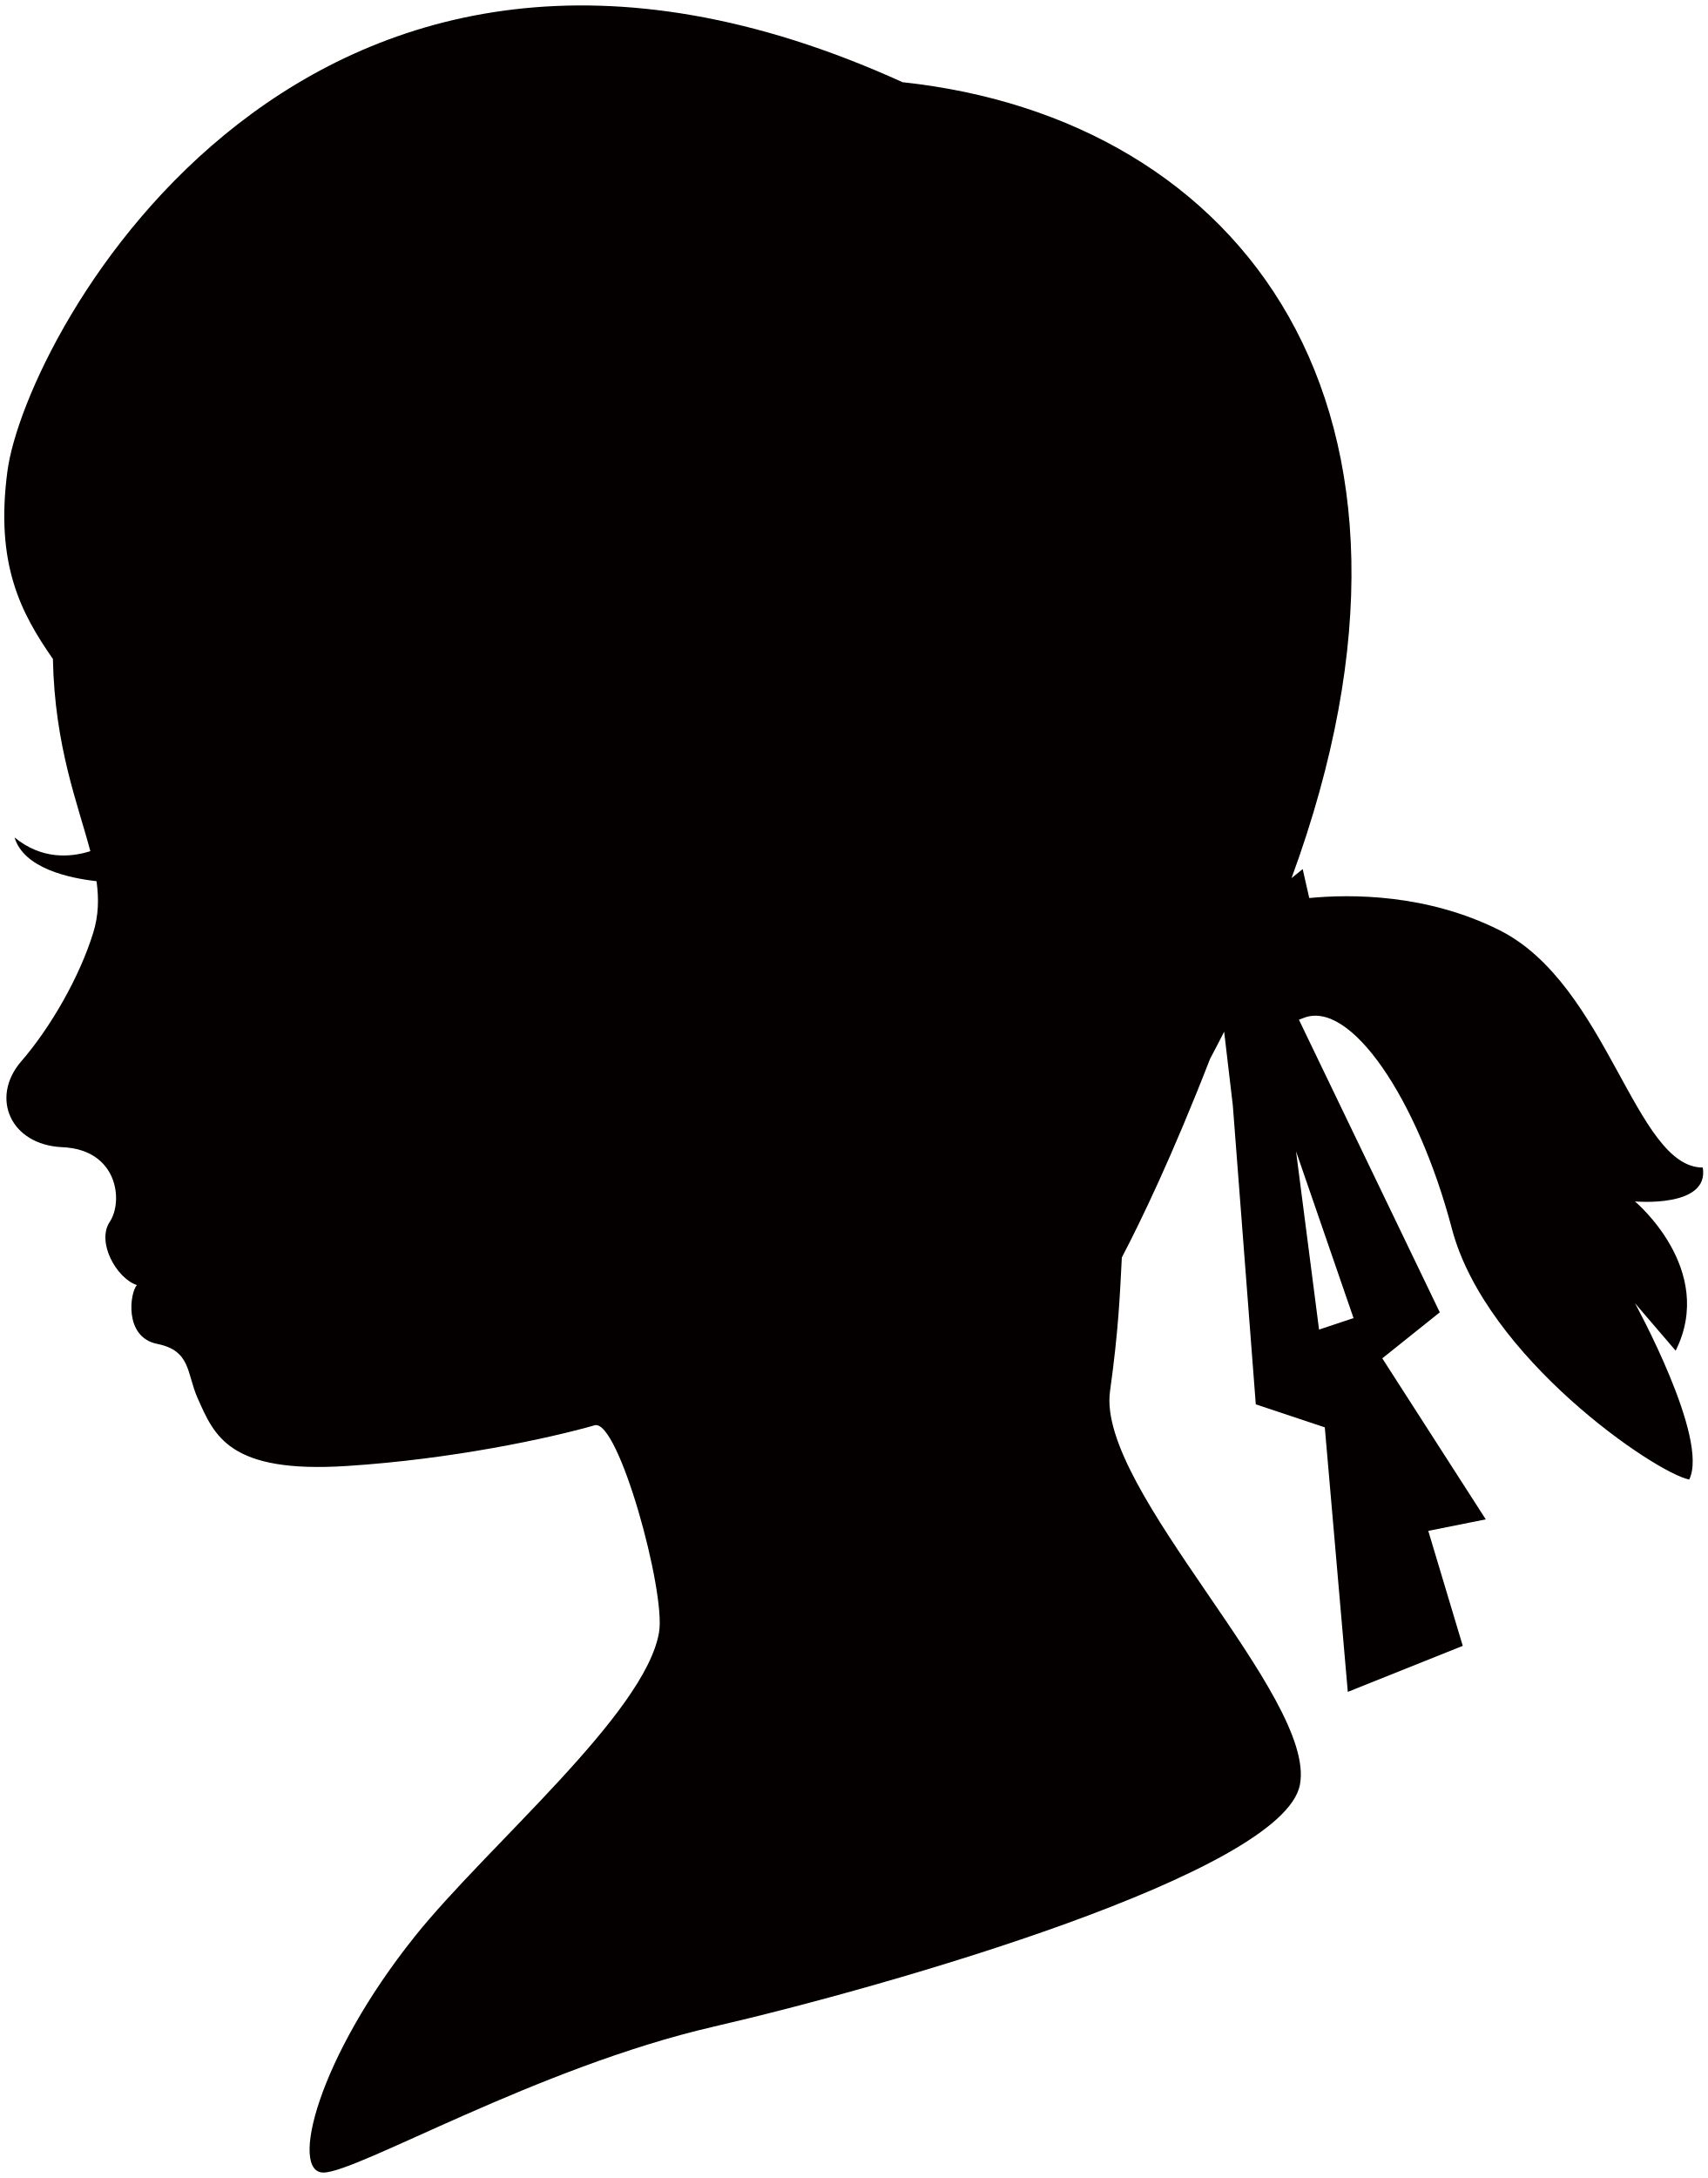
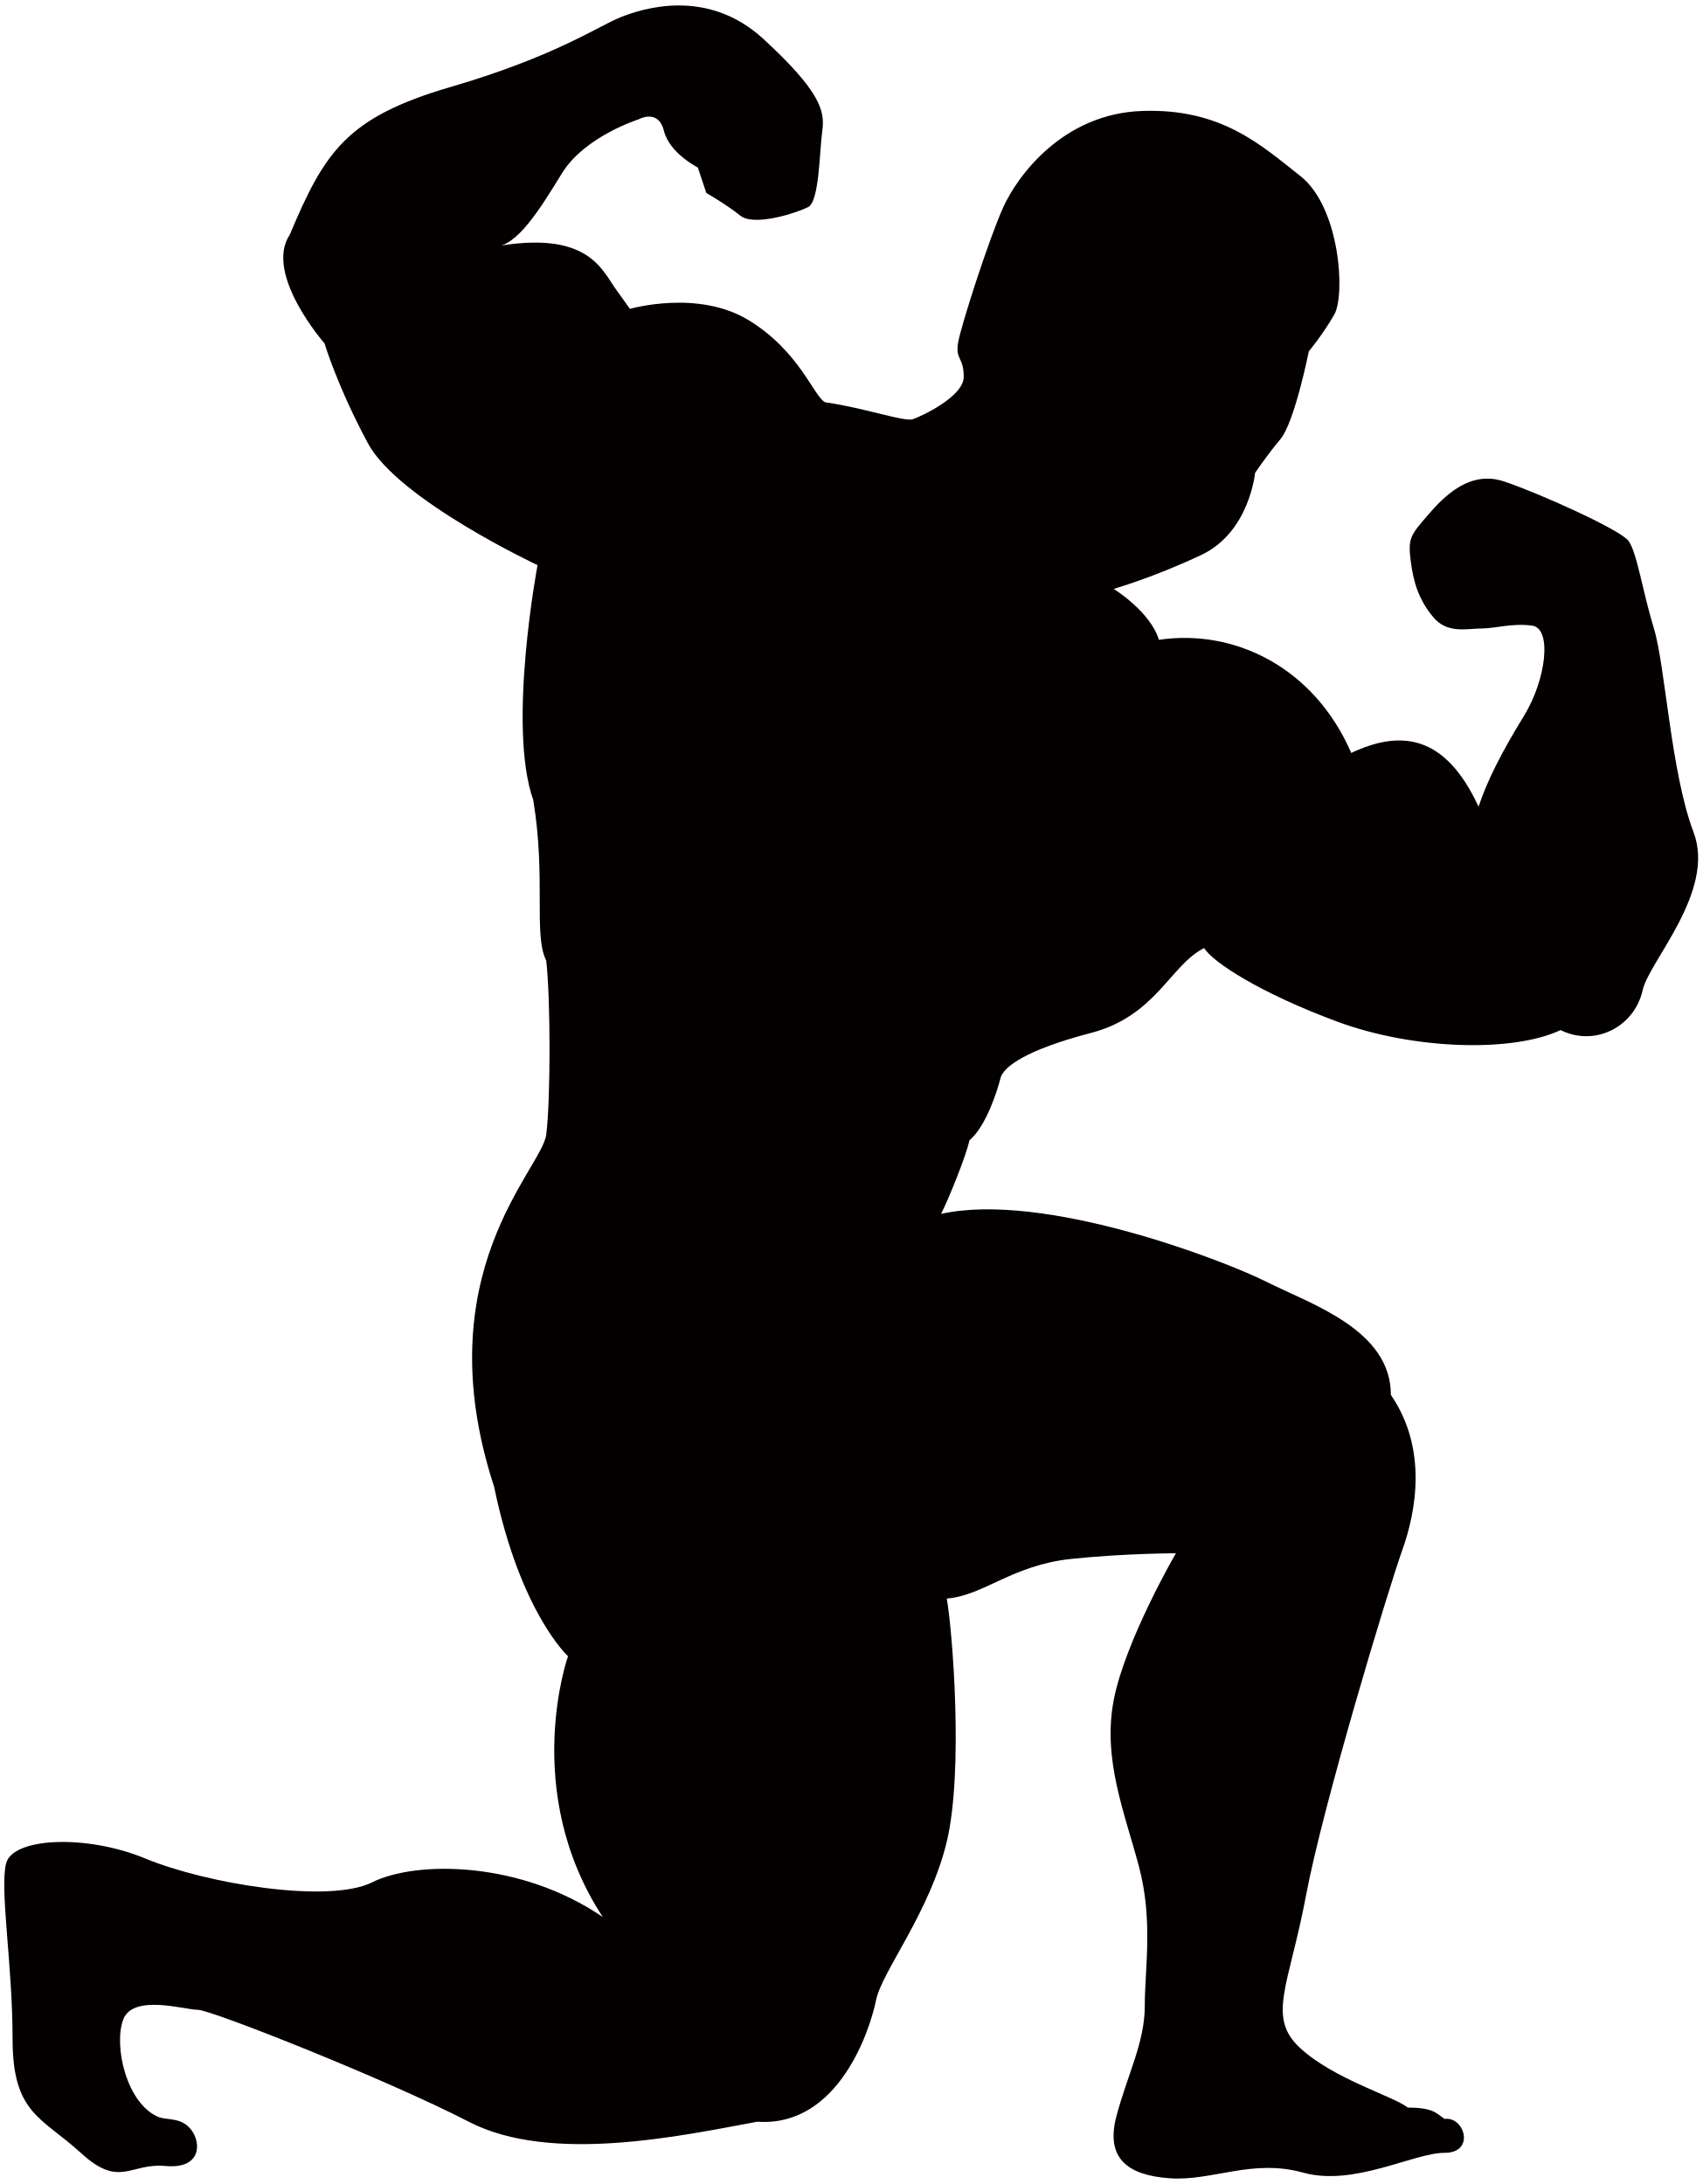
- <svg xmlns="http://www.w3.org/2000/svg" version="1.1" id="_x34_" x="0px" y="0px" viewBox="0 0 627.328 800" style="enable-background:new 0 0 627.328 800;" xml:space="preserve">
+ <svg xmlns="http://www.w3.org/2000/svg" version="1.1" id="_x34_" x="0px" y="0px" viewBox="0 0 623.451 800" style="enable-background:new 0 0 623.451 800;" xml:space="preserve">
  <style type="text/css">
	.st0{fill:#040000;}
</style>
  <g>
-     <path class="st0" d="M625.6,428.849c-24.916,0-34.875-67.272-74.741-87.208c-26.667-13.324-54.356-13.271-69.839-11.788   l-2.411-10.63l-4.095,3.321c63.575-173.338-18.556-279.01-142.917-292.349C112.356-69.461,9.373,123.215,2.731,173.04   c-4.551,34.156,4.94,52.124,16.708,68.997c0.652,32.177,9.172,53.213,13.752,70.603c-7.45,2.358-17.885,3.107-27.854-5.043   c3.414,11.346,19.966,14.933,30.13,16.072c0.885,6.404,0.759,12.522-1.177,18.808c-4.969,16.198-15.657,34.881-26.463,47.335   c-11.535,13.314-4.045,30.732,15.075,31.559c20.511,0.895,22.417,19.933,17.428,27.407c-4.979,7.479,2.49,20.763,9.978,23.253   c-2.5,2.495-4.989,19.106,7.459,21.595c12.458,2.49,10.786,10.835,14.842,19.933c6.117,13.703,11.388,27.718,54.823,24.912   c38.6-2.485,74.098-10.11,91.04-14.948c8.723-2.49,26.171,61.042,23.671,75.985c-4.989,29.907-63.119,78.49-89.698,111.712   C116.548,756.103,106.356,798,118.814,798c12.448,0,78.475-38.616,143.257-53.563c64.782-14.953,209.283-56.476,215.517-88.868   c6.234-32.385-74.741-108.376-69.77-144.506c3.219-23.298,3.588-35.036,4.347-49.187c7.022-13.425,18.508-37.205,32.396-72.912   c1.78-3.35,3.512-6.682,5.194-9.998l3.18,27.027l8.442,109.835l25.354,8.451l8.451,97.168l42.237-16.903l-12.672-42.243   l21.124-4.225l-38.018-59.146l21.124-16.898l-51.75-107.481c0.457-0.165,0.885-0.307,1.381-0.516   c17.428-7.474,42.354,29.896,54.802,77.235c12.459,47.334,74.741,89.693,87.2,92.183c7.478-14.943-19.928-64.777-19.928-64.777   l14.957,17.438c14.938-29.891-14.957-54.813-14.957-54.813S628.09,443.798,625.6,428.849z M484.62,488.37l-8.452-65.477   l21.124,61.255L484.62,488.37z" />
+     <path class="st0" d="M53.266,680.788c22.247,9.218,67.175,16.648,83.097,8.677c15.917-7.947,54.144-7.947,84.392,12.744   c-30.248-46.181-12.737-95.542-12.737-95.542s-17.511-15.917-27.072-62.106c-25.482-78.008,17.512-116.235,19.105-128.963   c1.598-12.745,1.598-49.362,0-63.701c-4.778-9.541,0-30.248-4.778-58.902c-9.549-27.068,1.59-85.986,1.59-85.986   s-50.947-23.887-62.094-44.587c-11.144-20.699-15.922-36.632-15.922-36.632s-22.29-25.459-12.737-39.802   c12.737-30.244,20.7-42.985,58.915-54.132c38.206-11.147,54.136-22.293,62.094-25.482c7.959-3.188,31.843-11.135,52.546,7.971   c20.707,19.098,22.517,26.303,21.477,33.554c-1.033,7.24-1.033,25.887-5.179,27.96c-4.146,2.081-19.682,7.244-24.862,3.118   c-5.186-4.154-12.43-8.289-12.43-8.289l-3.11-9.332c0,0-10.361-5.179-12.431-13.456c-2.069-8.304-9.324-4.154-9.324-4.154   s-19.679,6.216-27.971,19.683c-8.28,13.467-16.577,26.943-24.861,26.943c34.187-6.224,39.365,8.28,44.548,15.536   c5.175,7.24,5.175,7.24,5.175,7.24s24.865-7.24,43.512,4.154c18.641,11.394,23.825,27.971,27.975,30.052   c14.496,2.065,29.004,7.24,32.117,6.203c3.098-1.044,18.642-8.285,18.642-15.533c0-7.263-3.11-6.219-2.077-12.446   c1.036-6.212,11.395-38.325,16.573-49.719c5.183-11.394,21.76-34.182,50.763-35.211c29.007-1.053,43.515,12.422,58.011,23.817   c14.508,11.394,16.573,43.507,12.434,50.755c-4.142,7.263-9.324,13.475-9.324,13.475s-5.184,25.898-10.366,32.117   c-5.168,6.212-9.317,12.423-9.317,12.423s-2.073,21.751-19.678,30.036c-17.61,8.308-32.11,12.439-32.11,12.439   s13.459,8.284,16.565,18.65c27.975-4.146,56.978,10.358,70.442,41.438c17.609-8.284,34.19-7.256,46.624,19.679   c3.102-9.321,8.28-19.679,16.573-33.154c8.281-13.451,10.354-32.109,3.106-33.145c-7.248-1.03-13.471,1.036-18.645,1.036   c-5.179,0-12.435,2.073-17.618-4.146c-5.166-6.212-7.247-12.431-8.28-20.724c-1.036-8.277,0-9.313,6.215-16.568   c6.216-7.248,15.536-16.57,27.967-12.431c12.439,4.146,42.479,17.605,45.577,21.759c3.118,4.146,5.187,18.642,9.33,32.11   c4.146,13.475,6.211,52.841,14.503,74.584c8.284,21.759-16.577,47.657-18.646,58.015c-3.106,13.475-17.606,20.716-30.04,14.504   c-17.61,8.285-53.873,7.248-81.836-3.109c-27.971-10.358-45.588-21.752-48.698-26.935c-12.427,6.212-17.61,24.861-41.431,31.089   c-23.824,6.204-32.121,12.422-33.149,16.561c-1.041,4.154-5.182,17.613-11.394,22.796c-1.04,5.175-7.256,20.724-10.361,26.927   c37.296-8.285,102.555,16.576,119.135,24.869c16.566,8.301,45.581,17.606,45.581,41.439c13.463,19.678,9.317,42.483,4.138,56.97   c-5.182,14.504-29.003,93.242-35.215,126.388c-6.219,33.146-14.504,44.547-2.08,55.95c12.434,11.394,34.182,17.606,39.369,21.752   c9.317,0,10.361,2.057,13.467,4.154c7.247-1.06,11.39,12.414,0,12.414c-11.398,0-33.146,12.431-51.796,7.256   c-18.647-5.19-33.154,3.109-48.69,2.073c-15.548-1.044-23.829-7.263-19.687-22.804c4.139-15.533,10.366-26.919,10.366-40.386   c0-13.475,3.11-31.089-2.073-50.767c-5.179-19.671-13.467-39.365-9.317-61.117c4.138-21.751,22.785-53.869,22.785-53.869   s-18.647,0-38.333,2.065c-21.728,2.293-32.114,13.475-45.581,14.512c2.07,11.394,6.22,63.19,0,89.088   c-6.215,25.891-23.821,47.65-25.89,58.007c-2.081,10.358-13.475,46.613-43.515,44.547c-27.967,5.184-75.624,15.541-105.664,0   c-30.041-15.532-94.373-40.982-99.143-40.982c-4.759,0-23.821-5.945-27.398,3.58c-3.574,9.533,1.189,30.978,13.11,35.745   c3.565,1.193,8.335,0,11.912,4.767c3.573,4.766,3.573,14.291-9.533,13.105c-13.106-1.193-16.679,8.332-30.978-4.774   C15.334,775.53,4.607,774.336,4.607,746.946c0-27.413-4.762-54.803-2.383-64.352C4.607,673.068,31.628,671.82,53.266,680.788z" />
  </g>
</svg>
